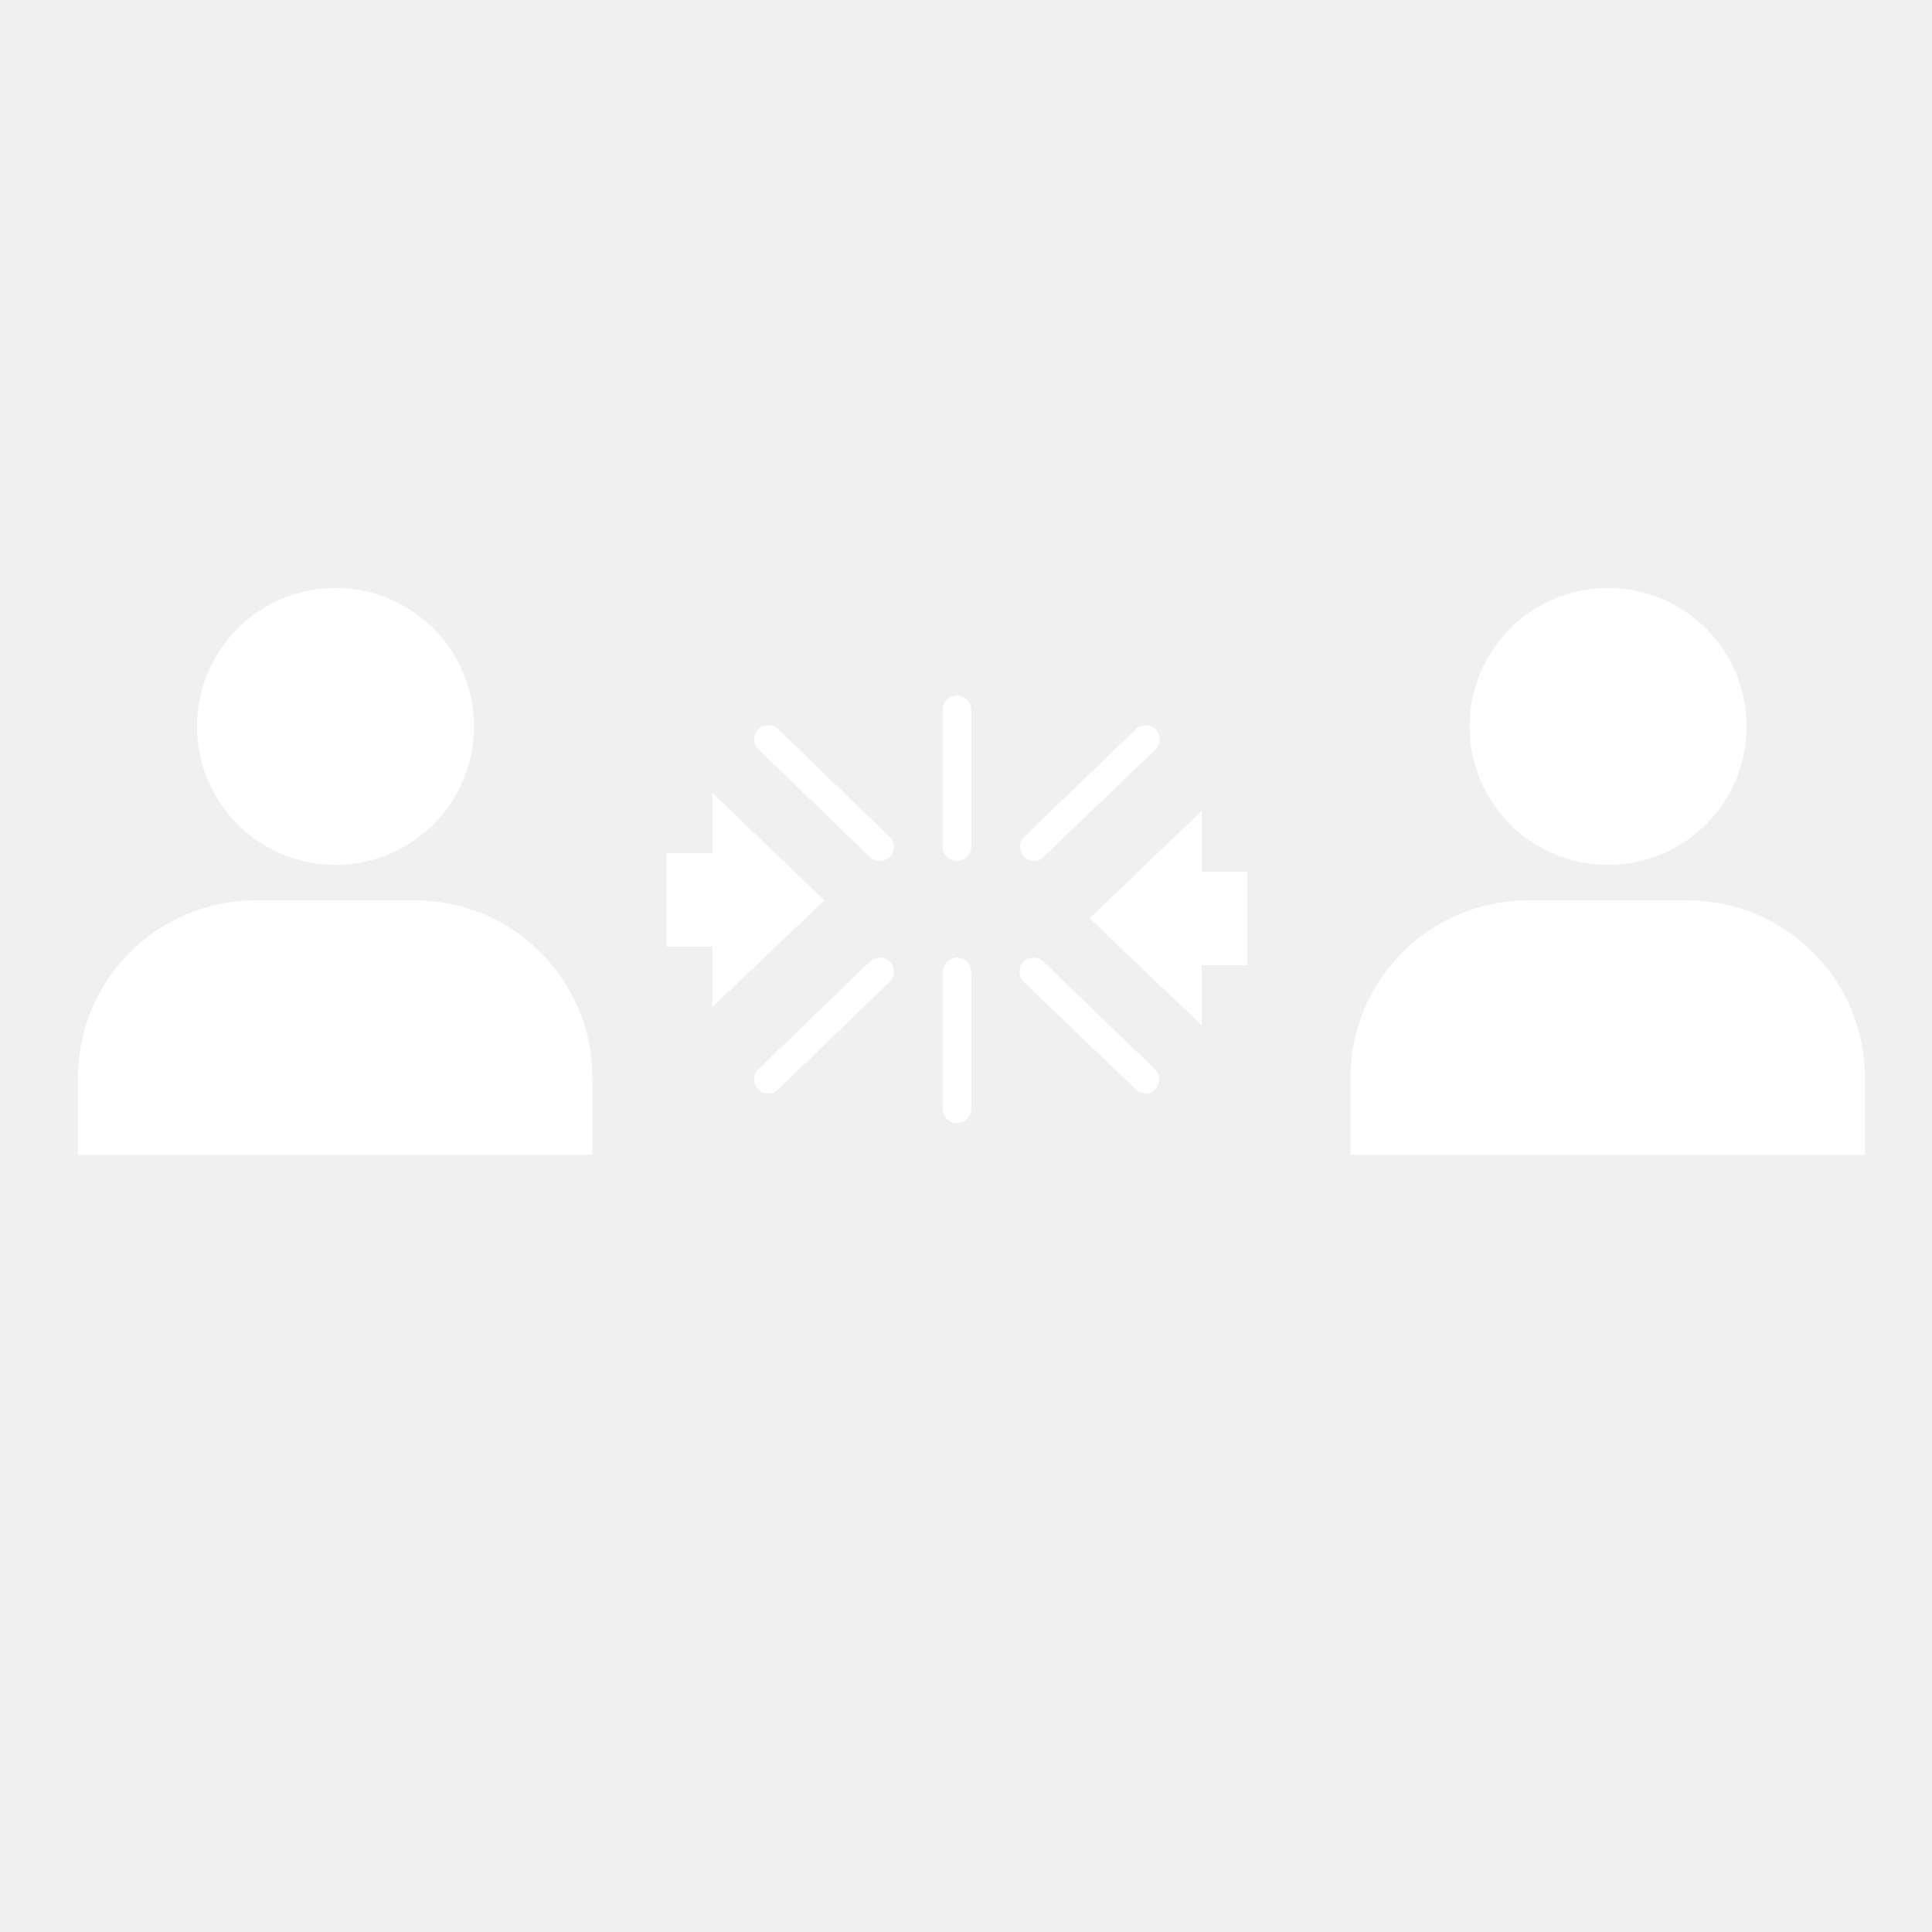
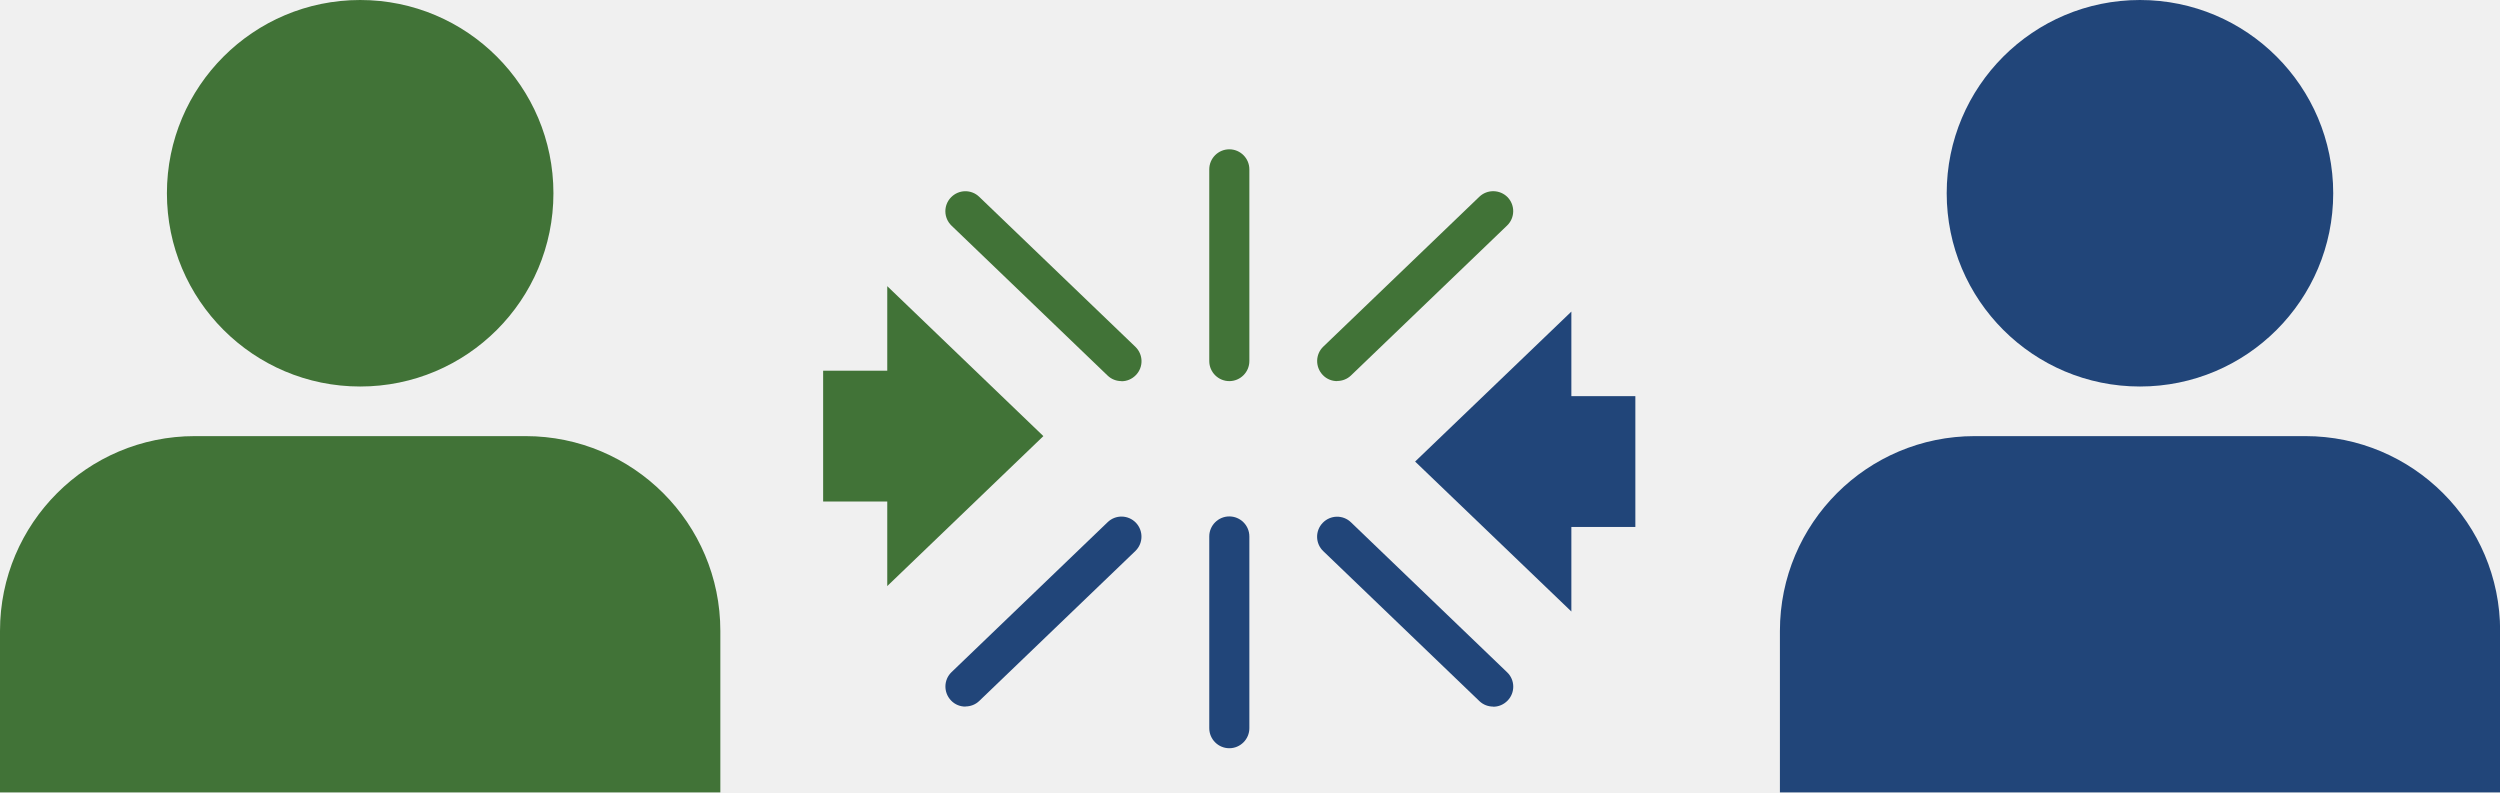
- <svg xmlns="http://www.w3.org/2000/svg" version="1.1" id="Layer_1" x="0px" y="0px" viewBox="0 0 300 300" style="enable-background:new 0 0 300 300;" xml:space="preserve">
-   <style type="text/css">
- 	.st0{fill:#FFFFFF;}
- </style>
-   <g>
+ <svg xmlns="http://www.w3.org/2000/svg" id="Layer_2" data-name="Layer 2" viewBox="0 0 194.56 61.66">
+   <defs>
+     <style>
+       .cls-1 {
+         fill: #214579;
+       }
+ 
+       .cls-2 {
+         fill: #417337;
+       }
+     </style>
+   </defs>
+   <g id="Layer_1-2" data-name="Layer 1">
    <g>
      <g>
-         <path class="st0" d="M92.1,179.3h-80v-11.9c0-15.3,12.4-27.6,27.6-27.6h24.7c15.3,0,27.6,12.4,27.6,27.6V179.3z" />
+         <path class="cls-2" d="m15.16,33.94h25.74c8.37,0,15.16,6.79,15.16,15.16v12.57H0v-12.57c0-8.37,6.79-15.16,15.16-15.16Z" />
+         <circle class="cls-2" cx="28.03" cy="15.04" r="15.04" />
      </g>
      <g>
-         <circle class="st0" cx="52.1" cy="112.8" r="21.5" />
-       </g>
-     </g>
-     <g>
-       <g>
-         <path class="st0" d="M289.7,179.3l-80,0v-11.9c0-15.3,12.4-27.6,27.6-27.6l24.7,0c15.3,0,27.6,12.4,27.6,27.6V179.3z" />
+         <path class="cls-1" d="m153.67,33.94h25.74c8.37,0,15.16,6.79,15.16,15.16v12.57h-56.05v-12.57c0-8.37,6.79-15.16,15.16-15.16Z" />
+         <circle class="cls-1" cx="166.54" cy="15.04" r="15.04" />
      </g>
      <g>
-         <circle class="st0" cx="249.7" cy="112.8" r="21.5" />
+         <polygon class="cls-2" points="81.2 33.94 69.05 22.27 69.05 45.61 81.2 33.94" />
+         <rect class="cls-2" x="64.06" y="28.85" width="5.98" height="10.18" />
      </g>
-     </g>
-     <g>
+       <path class="cls-2" d="m87.28,29.66c-.39,0-.78-.14-1.08-.43l-12.15-11.67c-.62-.6-.64-1.58-.04-2.2.6-.62,1.58-.64,2.2-.04l12.15,11.67c.62.6.64,1.58.04,2.2-.31.32-.71.48-1.12.48Z" />
+       <path class="cls-2" d="m104.06,29.66c-.41,0-.82-.16-1.12-.48-.59-.62-.58-1.6.04-2.2l12.15-11.67c.62-.59,1.6-.57,2.2.04.59.62.58,1.6-.04,2.2l-12.15,11.67c-.3.29-.69.43-1.08.43Z" />
+       <path class="cls-2" d="m95.67,29.66c-.86,0-1.56-.7-1.56-1.56v-14.92c0-.86.7-1.56,1.56-1.56s1.56.7,1.56,1.56v14.92c0,.86-.7,1.56-1.56,1.56Z" />
      <g>
-         <polygon class="st0" points="128,139.8 110.6,123.1 110.6,156.4    " />
+         <polygon class="cls-1" points="110.13 35.92 122.29 47.59 122.29 24.25 110.13 35.92" />
+         <rect class="cls-1" x="121.3" y="30.83" width="5.98" height="10.18" transform="translate(248.57 71.84) rotate(-180)" />
      </g>
-       <g>
-         <rect x="103.5" y="132.5" class="st0" width="8.5" height="14.5" />
-       </g>
-     </g>
-     <g>
-       <path class="st0" d="M136.6,133.7c-0.6,0-1.1-0.2-1.5-0.6l-17.3-16.7c-0.9-0.8-0.9-2.3-0.1-3.1c0.8-0.9,2.3-0.9,3.1-0.1l17.3,16.7    c0.9,0.8,0.9,2.3,0.1,3.1C137.8,133.4,137.2,133.7,136.6,133.7z" />
-     </g>
-     <g>
-       <path class="st0" d="M160.6,133.7c-0.6,0-1.2-0.2-1.6-0.7c-0.8-0.9-0.8-2.3,0.1-3.1l17.3-16.7c0.9-0.8,2.3-0.8,3.1,0.1    c0.8,0.9,0.8,2.3-0.1,3.1L162.1,133C161.7,133.5,161.1,133.7,160.6,133.7z" />
-     </g>
-     <g>
-       <path class="st0" d="M148.6,133.7c-1.2,0-2.2-1-2.2-2.2v-21.3c0-1.2,1-2.2,2.2-2.2c1.2,0,2.2,1,2.2,2.2v21.3    C150.8,132.7,149.8,133.7,148.6,133.7z" />
-     </g>
-     <g>
-       <g>
-         <polygon class="st0" points="169.2,142.6 186.6,159.2 186.6,125.9    " />
-       </g>
-       <g>
-         <rect x="185.2" y="135.3" transform="matrix(-1 -4.943524e-11 4.943524e-11 -1 378.8606 285.1802)" class="st0" width="8.5" height="14.5" />
-       </g>
-     </g>
-     <g>
-       <path class="st0" d="M177.9,169.8c-0.6,0-1.1-0.2-1.5-0.6L159,152.5c-0.9-0.8-0.9-2.3-0.1-3.1c0.8-0.9,2.3-0.9,3.1-0.1l17.3,16.7    c0.9,0.8,0.9,2.3,0.1,3.1C179.1,169.6,178.5,169.8,177.9,169.8z" />
-     </g>
-     <g>
-       <path class="st0" d="M119.3,169.8c-0.6,0-1.2-0.2-1.6-0.7c-0.8-0.9-0.8-2.3,0.1-3.1l17.3-16.7c0.9-0.8,2.3-0.8,3.1,0.1    c0.8,0.9,0.8,2.3-0.1,3.1l-17.3,16.7C120.4,169.6,119.8,169.8,119.3,169.8z" />
-     </g>
-     <g>
-       <path class="st0" d="M148.6,174.4c-1.2,0-2.2-1-2.2-2.2v-21.3c0-1.2,1-2.2,2.2-2.2c1.2,0,2.2,1,2.2,2.2v21.3    C150.8,173.4,149.8,174.4,148.6,174.4z" />
+       <path class="cls-1" d="m116.21,54.99c-.39,0-.78-.14-1.08-.43l-12.15-11.67c-.62-.59-.64-1.58-.04-2.2.6-.62,1.58-.64,2.2-.04l12.15,11.67c.62.59.64,1.58.04,2.2-.31.32-.71.48-1.12.48Z" />
+       <path class="cls-1" d="m75.13,54.99c-.41,0-.82-.16-1.12-.48-.59-.62-.58-1.6.04-2.2l12.15-11.67c.62-.6,1.6-.58,2.2.04.59.62.58,1.6-.04,2.2l-12.15,11.67c-.3.29-.69.43-1.08.43Z" />
+       <path class="cls-1" d="m95.67,58.23c-.86,0-1.56-.7-1.56-1.56v-14.92c0-.86.7-1.56,1.56-1.56s1.56.7,1.56,1.56v14.92c0,.86-.7,1.56-1.56,1.56Z" />
    </g>
  </g>
</svg>
